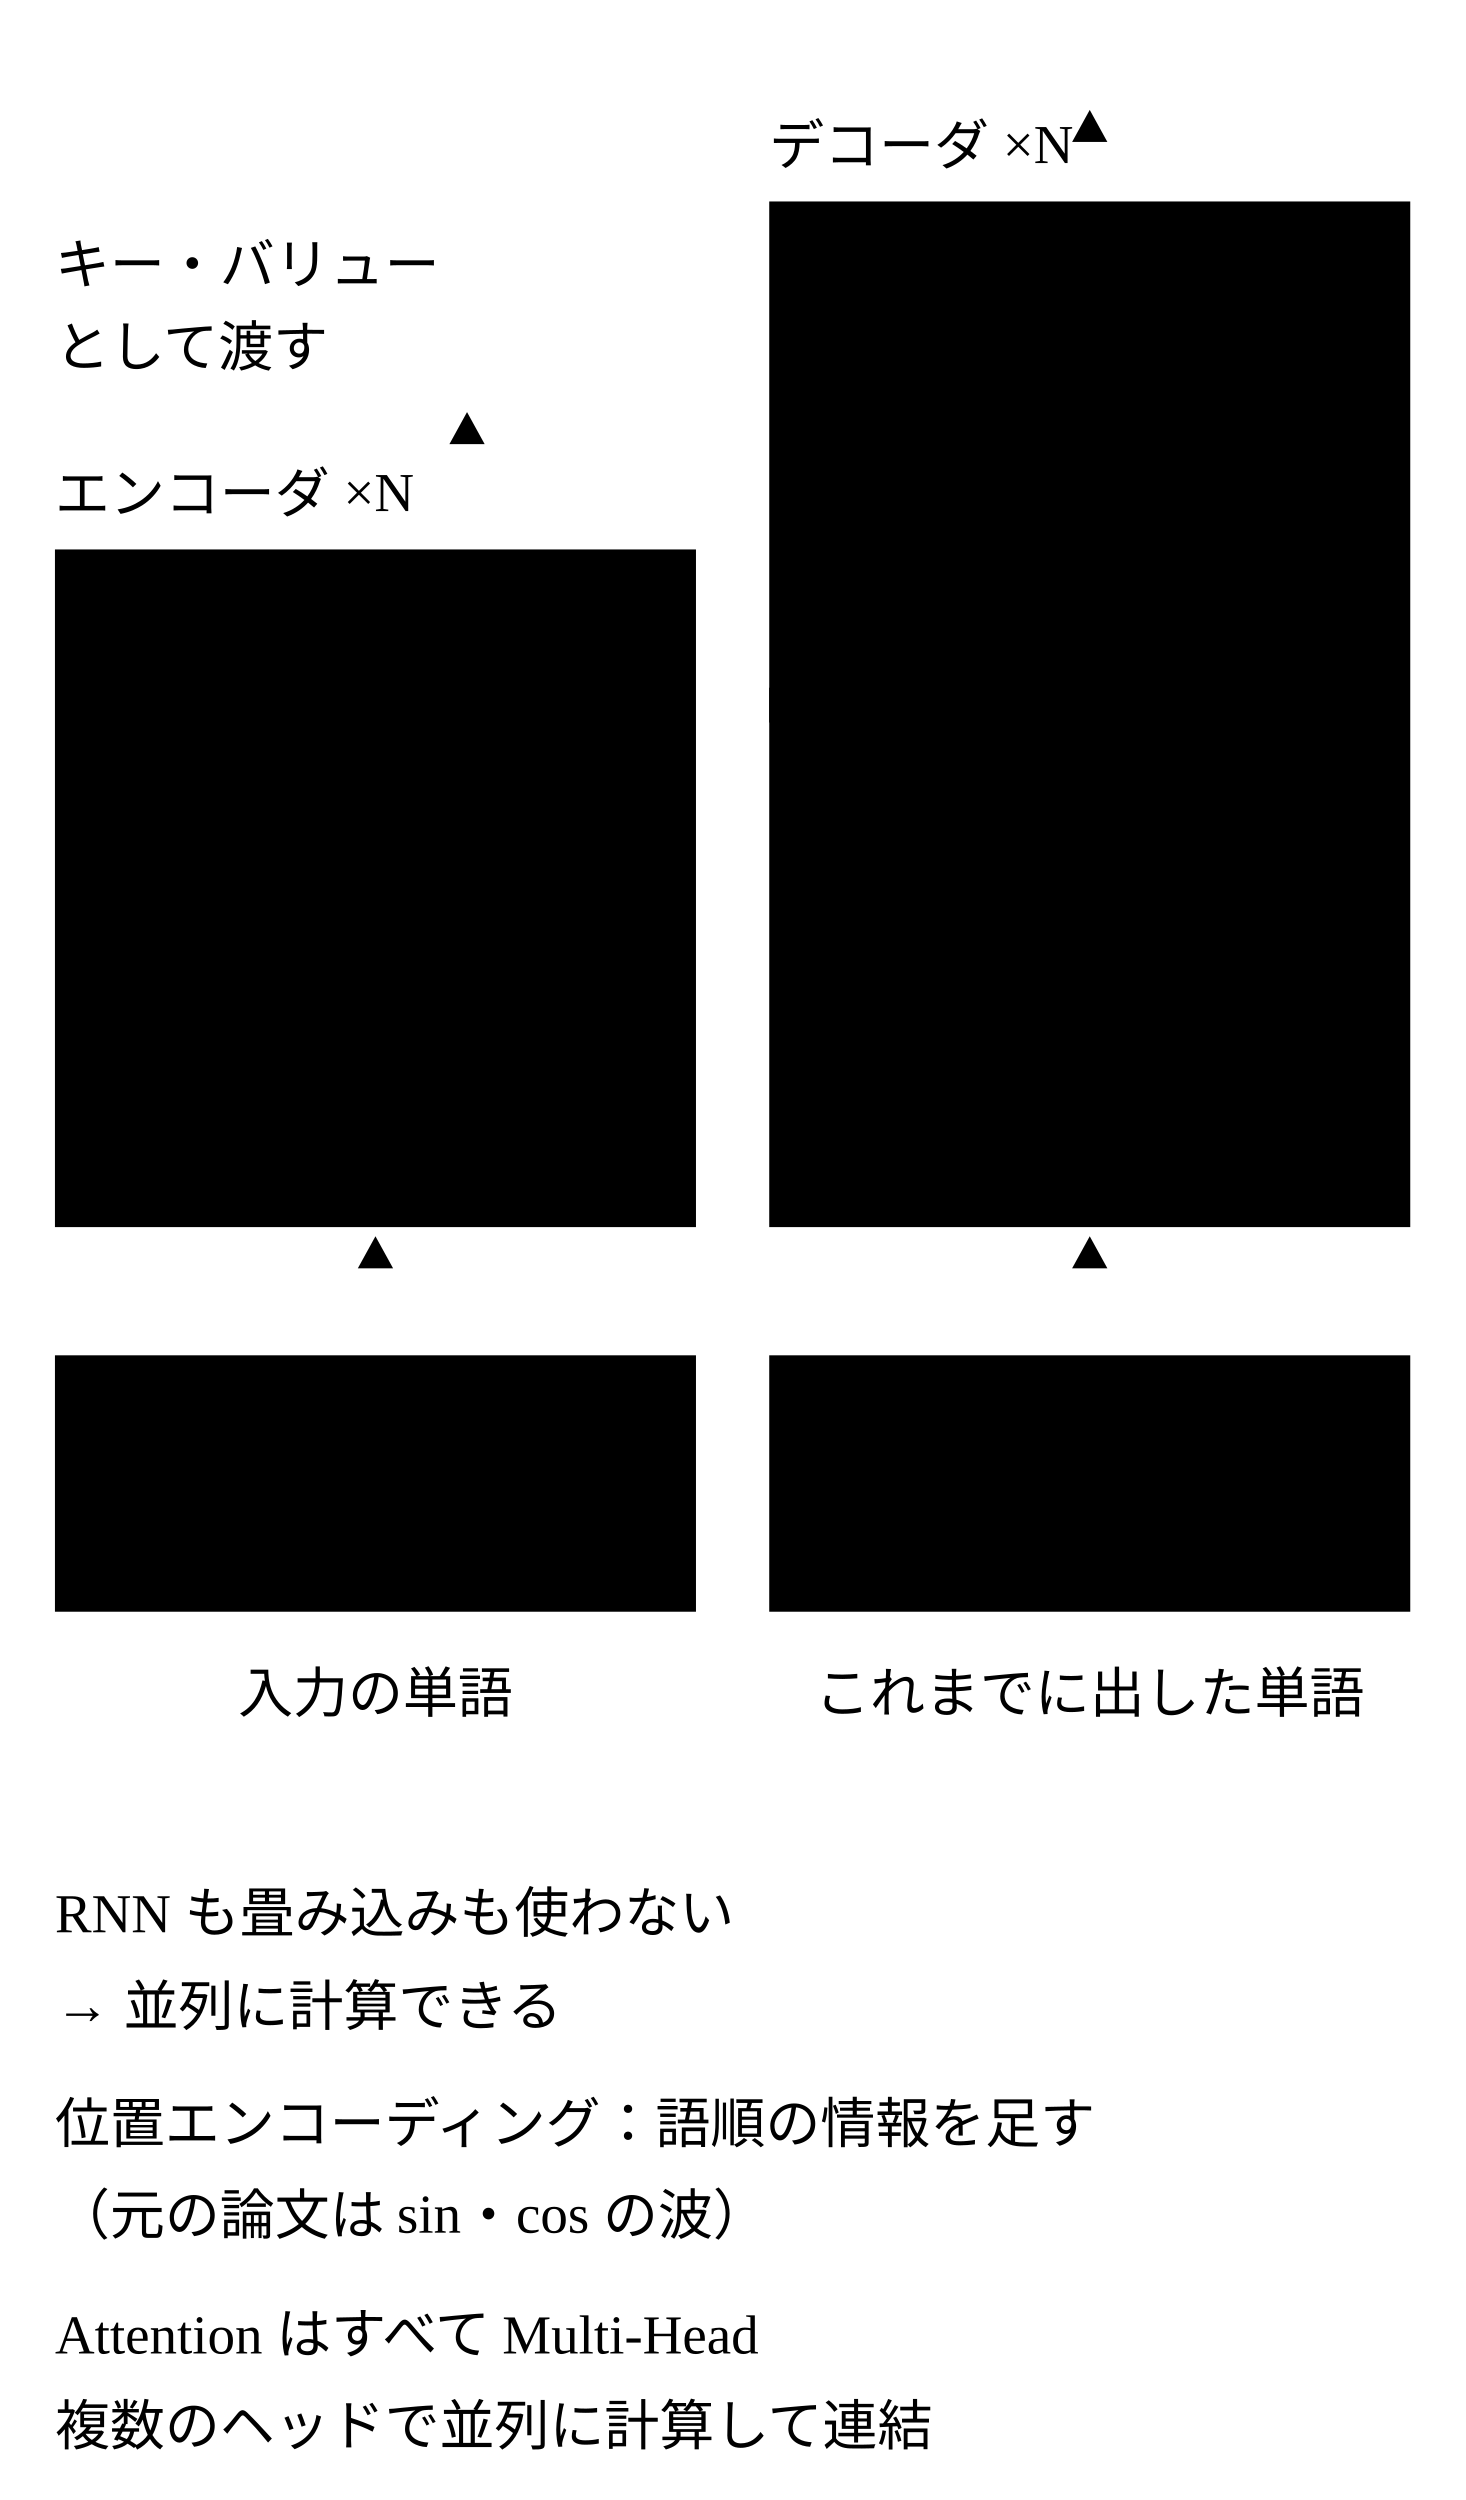
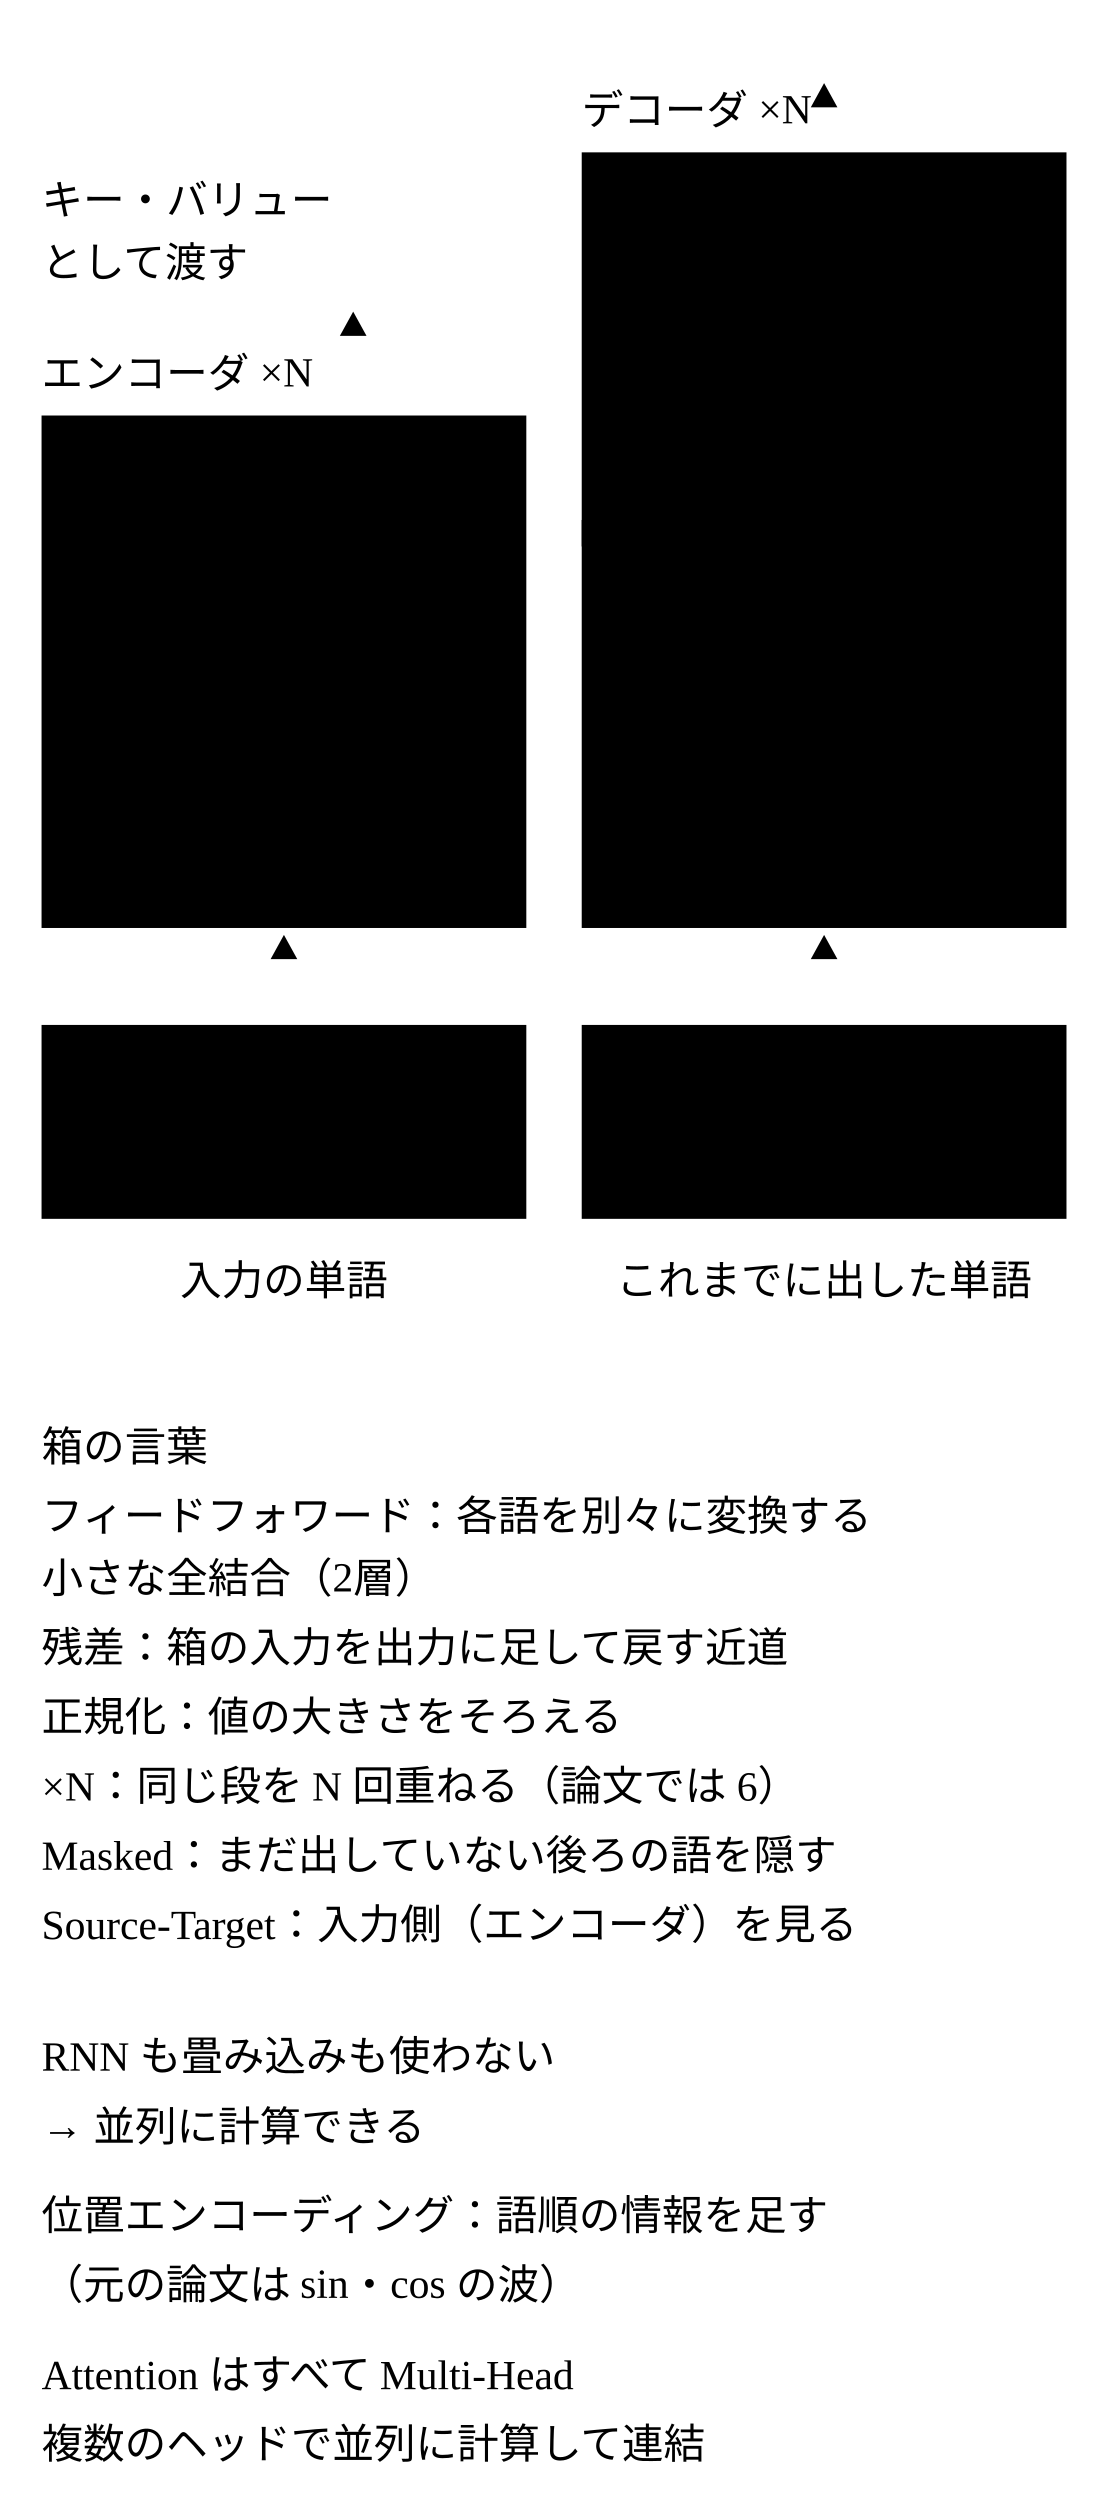
- <svg xmlns="http://www.w3.org/2000/svg" viewBox="0 0 320 546" role="img" aria-labelledby="fig-g-transformer-t fig-g-transformer-d">
+ <svg xmlns="http://www.w3.org/2000/svg" viewBox="0 0 320 722" role="img" aria-labelledby="fig-g-transformer-t fig-g-transformer-d">
  <text x="168" y="36" class="tb">デコーダ ×N</text>
  <rect x="168" y="44" width="140" height="224" class="fs sb" stroke-width="1.5" />
  <rect x="176" y="52" width="124" height="60" class="fs sb" stroke-width="1.5" />
  <text x="238" y="77.5" text-anchor="middle">フィードフォワード</text>
  <text x="238" y="95.5" class="tm" text-anchor="middle">＋残差・正規化</text>
  <rect x="176" y="124" width="124" height="60" class="fas sa" stroke-width="1.5" />
  <text x="238" y="140.5" text-anchor="middle">Source-Target</text>
  <text x="238" y="158.5" text-anchor="middle">Attention</text>
  <text x="238" y="176.5" class="tm" text-anchor="middle">＋残差・正規化</text>
  <rect x="176" y="196" width="124" height="60" class="fas sa" stroke-width="1.5" />
  <text x="238" y="212.5" text-anchor="middle">Masked</text>
  <text x="238" y="230.5" text-anchor="middle">Self-Attention</text>
  <text x="238" y="248.5" class="tm" text-anchor="middle">＋残差・正規化</text>
  <text x="12" y="112" class="tb">エンコーダ ×N</text>
  <rect x="12" y="120" width="140" height="148" class="fs sb" stroke-width="1.5" />
  <rect x="20" y="124" width="124" height="60" class="fs sb" stroke-width="1.5" />
  <text x="82" y="149.5" text-anchor="middle">フィードフォワード</text>
  <text x="82" y="167.5" class="tm" text-anchor="middle">＋残差・正規化</text>
  <rect x="20" y="196" width="124" height="60" class="fas sa" stroke-width="1.5" />
  <text x="82" y="221.5" text-anchor="middle">Self-Attention</text>
  <text x="82" y="239.5" class="tm" text-anchor="middle">＋残差・正規化</text>
  <rect x="12" y="296" width="140" height="56" class="fas sok" stroke-width="1.5" />
  <text x="82" y="310.5" text-anchor="middle">単語の</text>
  <text x="82" y="328.5" text-anchor="middle">埋め込み＋</text>
  <text x="82" y="346.5" text-anchor="middle">位置エンコーディング</text>
  <line x1="82" y1="296" x2="82" y2="270" class="l w2" />
  <polyline points="85.85,277 82,270 78.15,277" class="l w2" />
  <text x="82" y="374" class="tm" text-anchor="middle">入力の単語</text>
  <rect x="168" y="296" width="140" height="56" class="fas sok" stroke-width="1.5" />
  <text x="238" y="310.5" text-anchor="middle">単語の</text>
  <text x="238" y="328.5" text-anchor="middle">埋め込み＋</text>
  <text x="238" y="346.5" text-anchor="middle">位置エンコーディング</text>
  <line x1="238" y1="296" x2="238" y2="270" class="l w2" />
  <polyline points="241.85,277 238,270 234.15,277" class="l w2" />
  <text x="238" y="374" class="tm" text-anchor="middle">これまでに出した単語</text>
  <line x1="102" y1="120" x2="102" y2="90" class="l w2" />
  <polyline points="105.85,97 102,90 98.15,97" class="l w2" />
  <line x1="102" y1="90" x2="159" y2="90" class="l w2" />
  <line x1="159" y1="90" x2="159" y2="154" class="l w2" />
  <line x1="159" y1="154" x2="175" y2="154" class="l w2" />
  <polyline points="168,157.85 175,154 168,150.15" class="l w2" />
  <line x1="238" y1="44" x2="238" y2="24" class="l w2" />
  <polyline points="241.85,31 238,24 234.15,31" class="l w2" />
  <text x="12" y="62" class="tm">キー・バリュー</text>
  <text x="12" y="80" class="tm">として渡す</text>
  <line x1="12" y1="398" x2="308" y2="398" class="l sb w1" />
-   <text x="12" y="422" class="tb">RNN も畳み込みも使わない</text>
-   <text x="12" y="442" class="tb">→ 並列に計算できる</text>
-   <text x="12" y="468">位置エンコーディング：語順の情報を足す</text>
-   <text x="12" y="488" class="tm">（元の論文は sin・cos の波）</text>
-   <text x="12" y="514">Attention はすべて Multi-Head</text>
-   <text x="12" y="534" class="tm">複数のヘッドで並列に計算して連結</text>
+   <text x="12" y="422" class="tb">箱の言葉</text>
+   <text x="12" y="442">フィードフォワード：各語を別々に変換する</text>
+   <text x="12" y="460" class="tm">　小さな全結合（2層）</text>
+   <text x="12" y="480">残差：箱の入力を出力に足して戻す近道</text>
+   <text x="12" y="500">正規化：値の大きさをそろえる</text>
+   <text x="12" y="520">×N：同じ段を N 回重ねる（論文では 6）</text>
+   <text x="12" y="540">Masked：まだ出していない後ろの語を隠す</text>
+   <text x="12" y="560">Source-Target：入力側（エンコーダ）を見る</text>
+   <line x1="12" y1="576" x2="308" y2="576" class="l sb w1" />
+   <text x="12" y="598" class="tb">RNN も畳み込みも使わない</text>
+   <text x="12" y="618" class="tb">→ 並列に計算できる</text>
+   <text x="12" y="644">位置エンコーディング：語順の情報を足す</text>
+   <text x="12" y="664" class="tm">（元の論文は sin・cos の波）</text>
+   <text x="12" y="690">Attention はすべて Multi-Head</text>
+   <text x="12" y="710" class="tm">複数のヘッドで並列に計算して連結</text>
</svg>
